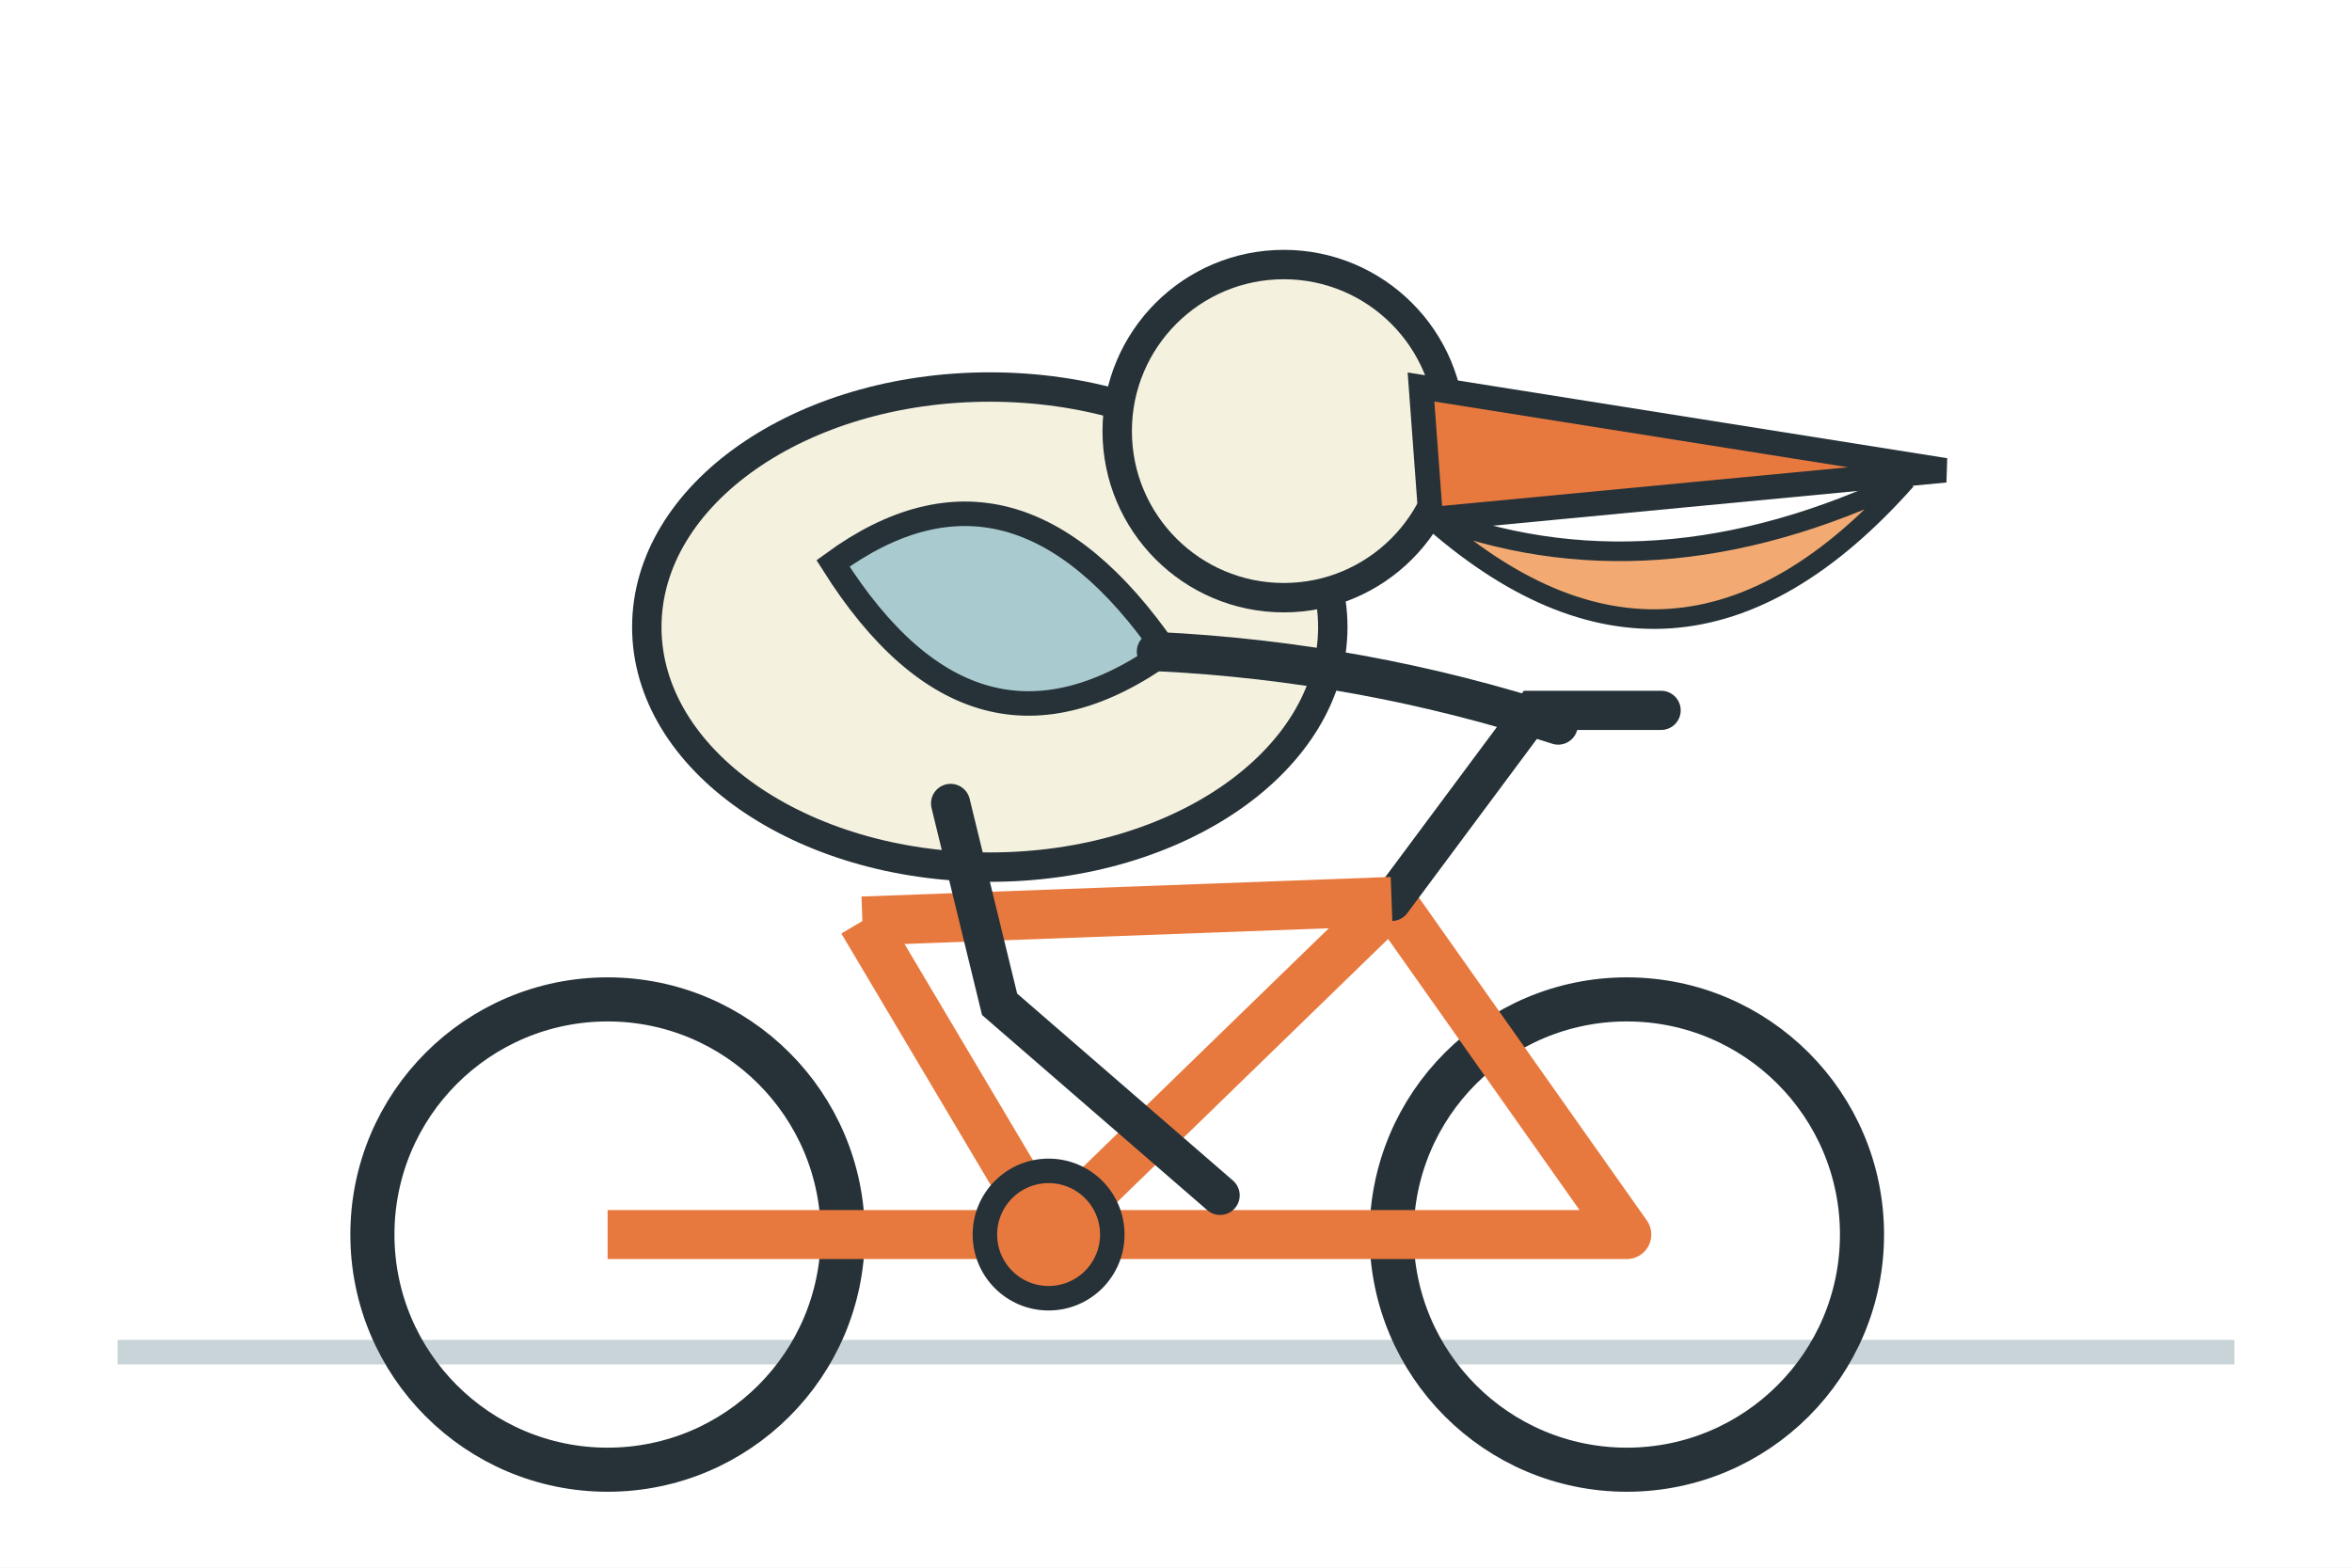
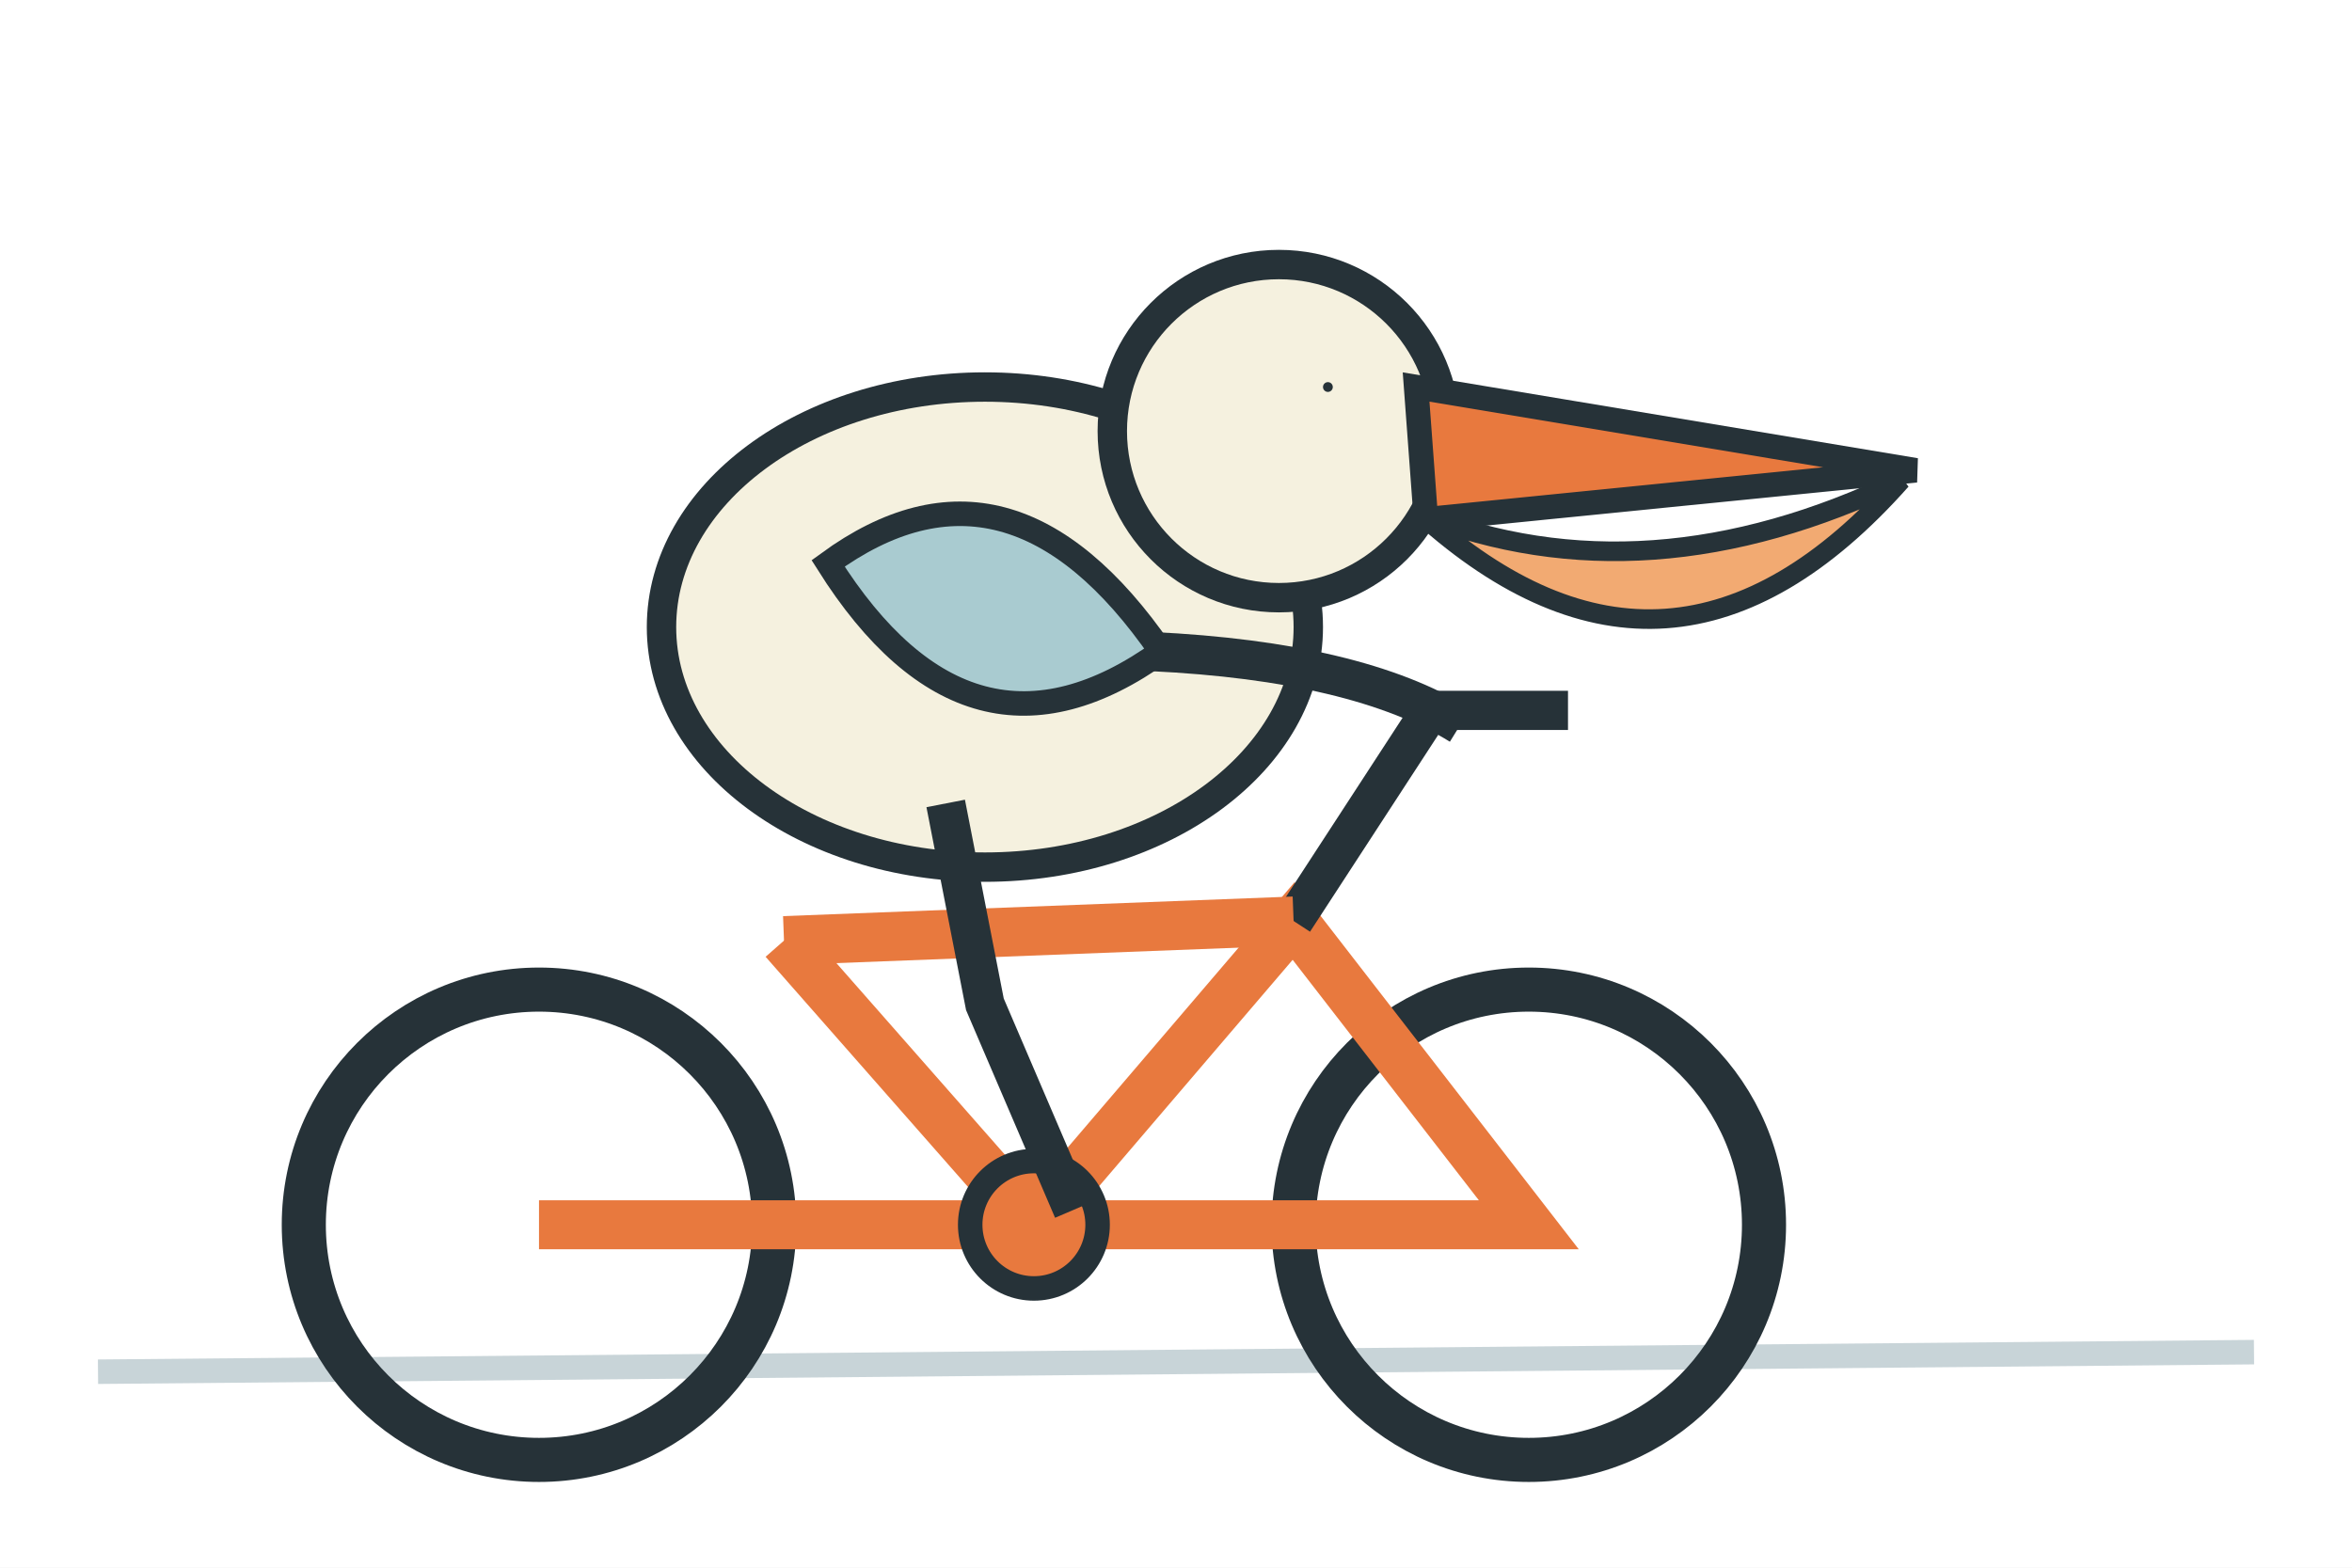
<svg xmlns="http://www.w3.org/2000/svg" width="480" height="320" viewBox="0 0 480 320">
  <rect width="480" height="320" fill="#ffffff" />
-   <path d="M24 276 H456" stroke="#c8d4d8" stroke-width="5" />
-   <circle data-role="front-wheel" cx="332" cy="252" r="48" fill="none" stroke="#263238" stroke-width="9" />
-   <circle data-role="rear-wheel" cx="124" cy="252" r="48" fill="none" stroke="#263238" stroke-width="9" />
-   <path data-role="frame" d="M124 252 L214 252 L284 184 L332 252 L214 252 L176 188" fill="none" stroke="#e8793e" stroke-width="10" stroke-linejoin="round" />
-   <path data-role="handlebar" d="M284 184 L313 145 L339 145" fill="none" stroke="#263238" stroke-width="8" stroke-linecap="round" />
-   <circle data-role="pedal" cx="214" cy="252" r="13" fill="#e8793e" stroke="#263238" stroke-width="5" />
-   <path data-role="frame-brace" d="M176 188 L284 184" stroke="#e8793e" stroke-width="10" />
-   <ellipse data-role="animal body pelican" cx="202" cy="128" rx="70" ry="49" fill="#f5f1df" stroke="#263238" stroke-width="6" />
-   <circle data-role="animal head" cx="262" cy="88" r="34" fill="#f5f1df" stroke="#263238" stroke-width="6" />
-   <path data-role="bill" d="M290 79 L397 96 L292 106 Z" fill="#e8793e" stroke="#263238" stroke-width="5" />
-   <path data-role="gular pouch" d="M291 105 Q342 151 389 98 Q337 123 291 105 Z" fill="#f2aa72" stroke="#263238" stroke-width="4" />
-   <path data-role="wing" d="M170 115 Q207 88 238 133 Q199 161 170 115 Z" fill="#a9cbd0" stroke="#263238" stroke-width="5" />
-   <path data-role="foot pedal contact" d="M194 164 L204 205 L249 244" fill="none" stroke="#263238" stroke-width="8" stroke-linecap="round" />
-   <path data-role="riding grip contact" d="M236 133 Q278 135 318 148" fill="none" stroke="#263238" stroke-width="8" stroke-linecap="round" />
+   <path data-role="ground" d="M20 280 L460 276" stroke="#c8d4d8" stroke-width="5" />
+   <circle data-role="front-wheel" cx="312" cy="250" r="48" fill="none" stroke="#263238" stroke-width="9" />
+   <circle data-role="rear-wheel" cx="110" cy="250" r="48" fill="none" stroke="#263238" stroke-width="9" />
+   <path data-role="frame" d="M110 250 L211 250 L264 188 L312 250 L211 250 L160 192" fill="none" stroke="#e8793e" stroke-width="10" />
+   <path data-role="handlebar" d="M264 188 L292 145 L320 145" fill="none" stroke="#263238" stroke-width="8" />
+   <circle data-role="pedal" cx="211" cy="250" r="13" fill="#e8793e" stroke="#263238" stroke-width="5" />
+   <path data-role="frame-brace" d="M160 192 L264 188" stroke="#e8793e" stroke-width="10" />
+   <ellipse data-role="animal body pelican" cx="201" cy="128" rx="66" ry="49" fill="#f5f1df" stroke="#263238" stroke-width="6" />
+   <circle data-role="animal head" cx="261" cy="88" r="34" fill="#f5f1df" stroke="#263238" stroke-width="6" />
+   <path data-role="bill" d="M289 79 L391 96 L291 106 Z" fill="#e8793e" stroke="#263238" stroke-width="5" />
+   <circle data-role="component-damaged" cx="271" cy="79" r="1" fill="#263238" />
+   <path data-role="gular pouch" d="M290 105 Q341 151 388 98 Q336 123 290 105 Z" fill="#f2aa72" stroke="#263238" stroke-width="4" />
+   <path data-role="wing" d="M169 115 Q206 88 237 133 Q198 161 169 115 Z" fill="#a9cbd0" stroke="#263238" stroke-width="5" />
+   <path data-role="foot pedal contact" d="M193 164 L201 205 L219 247" fill="none" stroke="#263238" stroke-width="8" />
+   <path data-role="riding grip contact" d="M235 133 Q277 135 298 148" fill="none" stroke="#263238" stroke-width="8" />
</svg>
